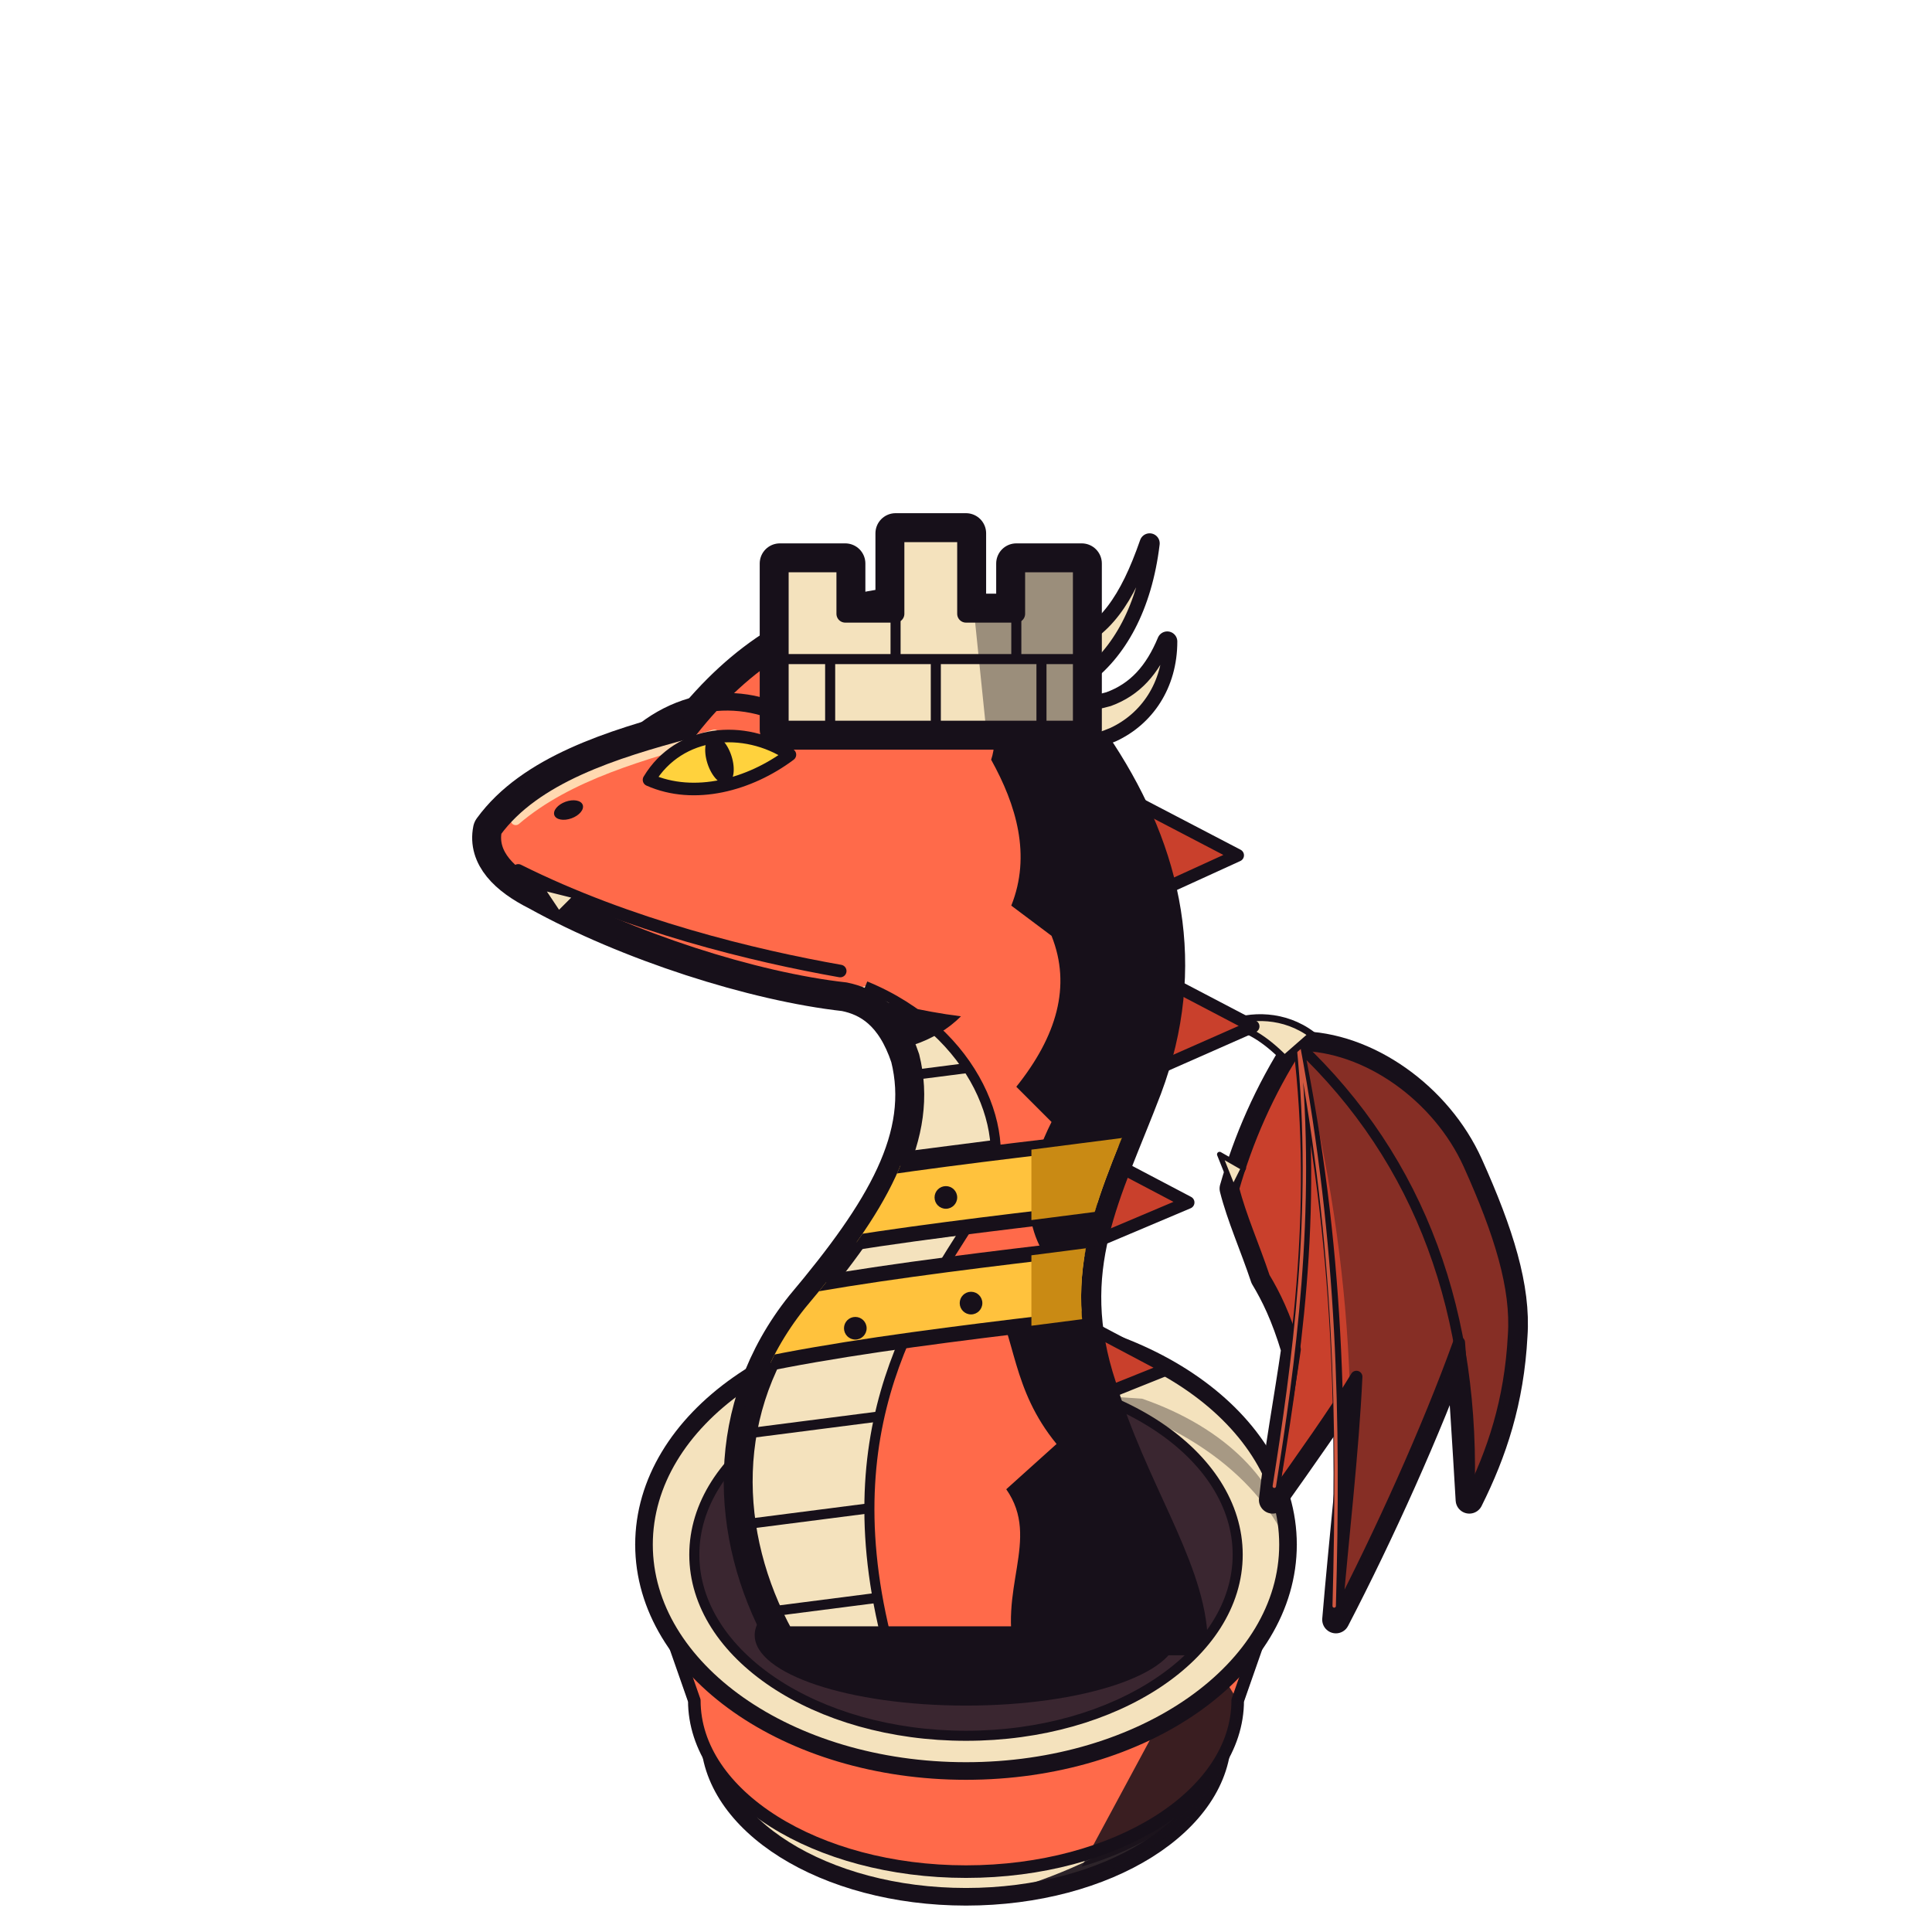
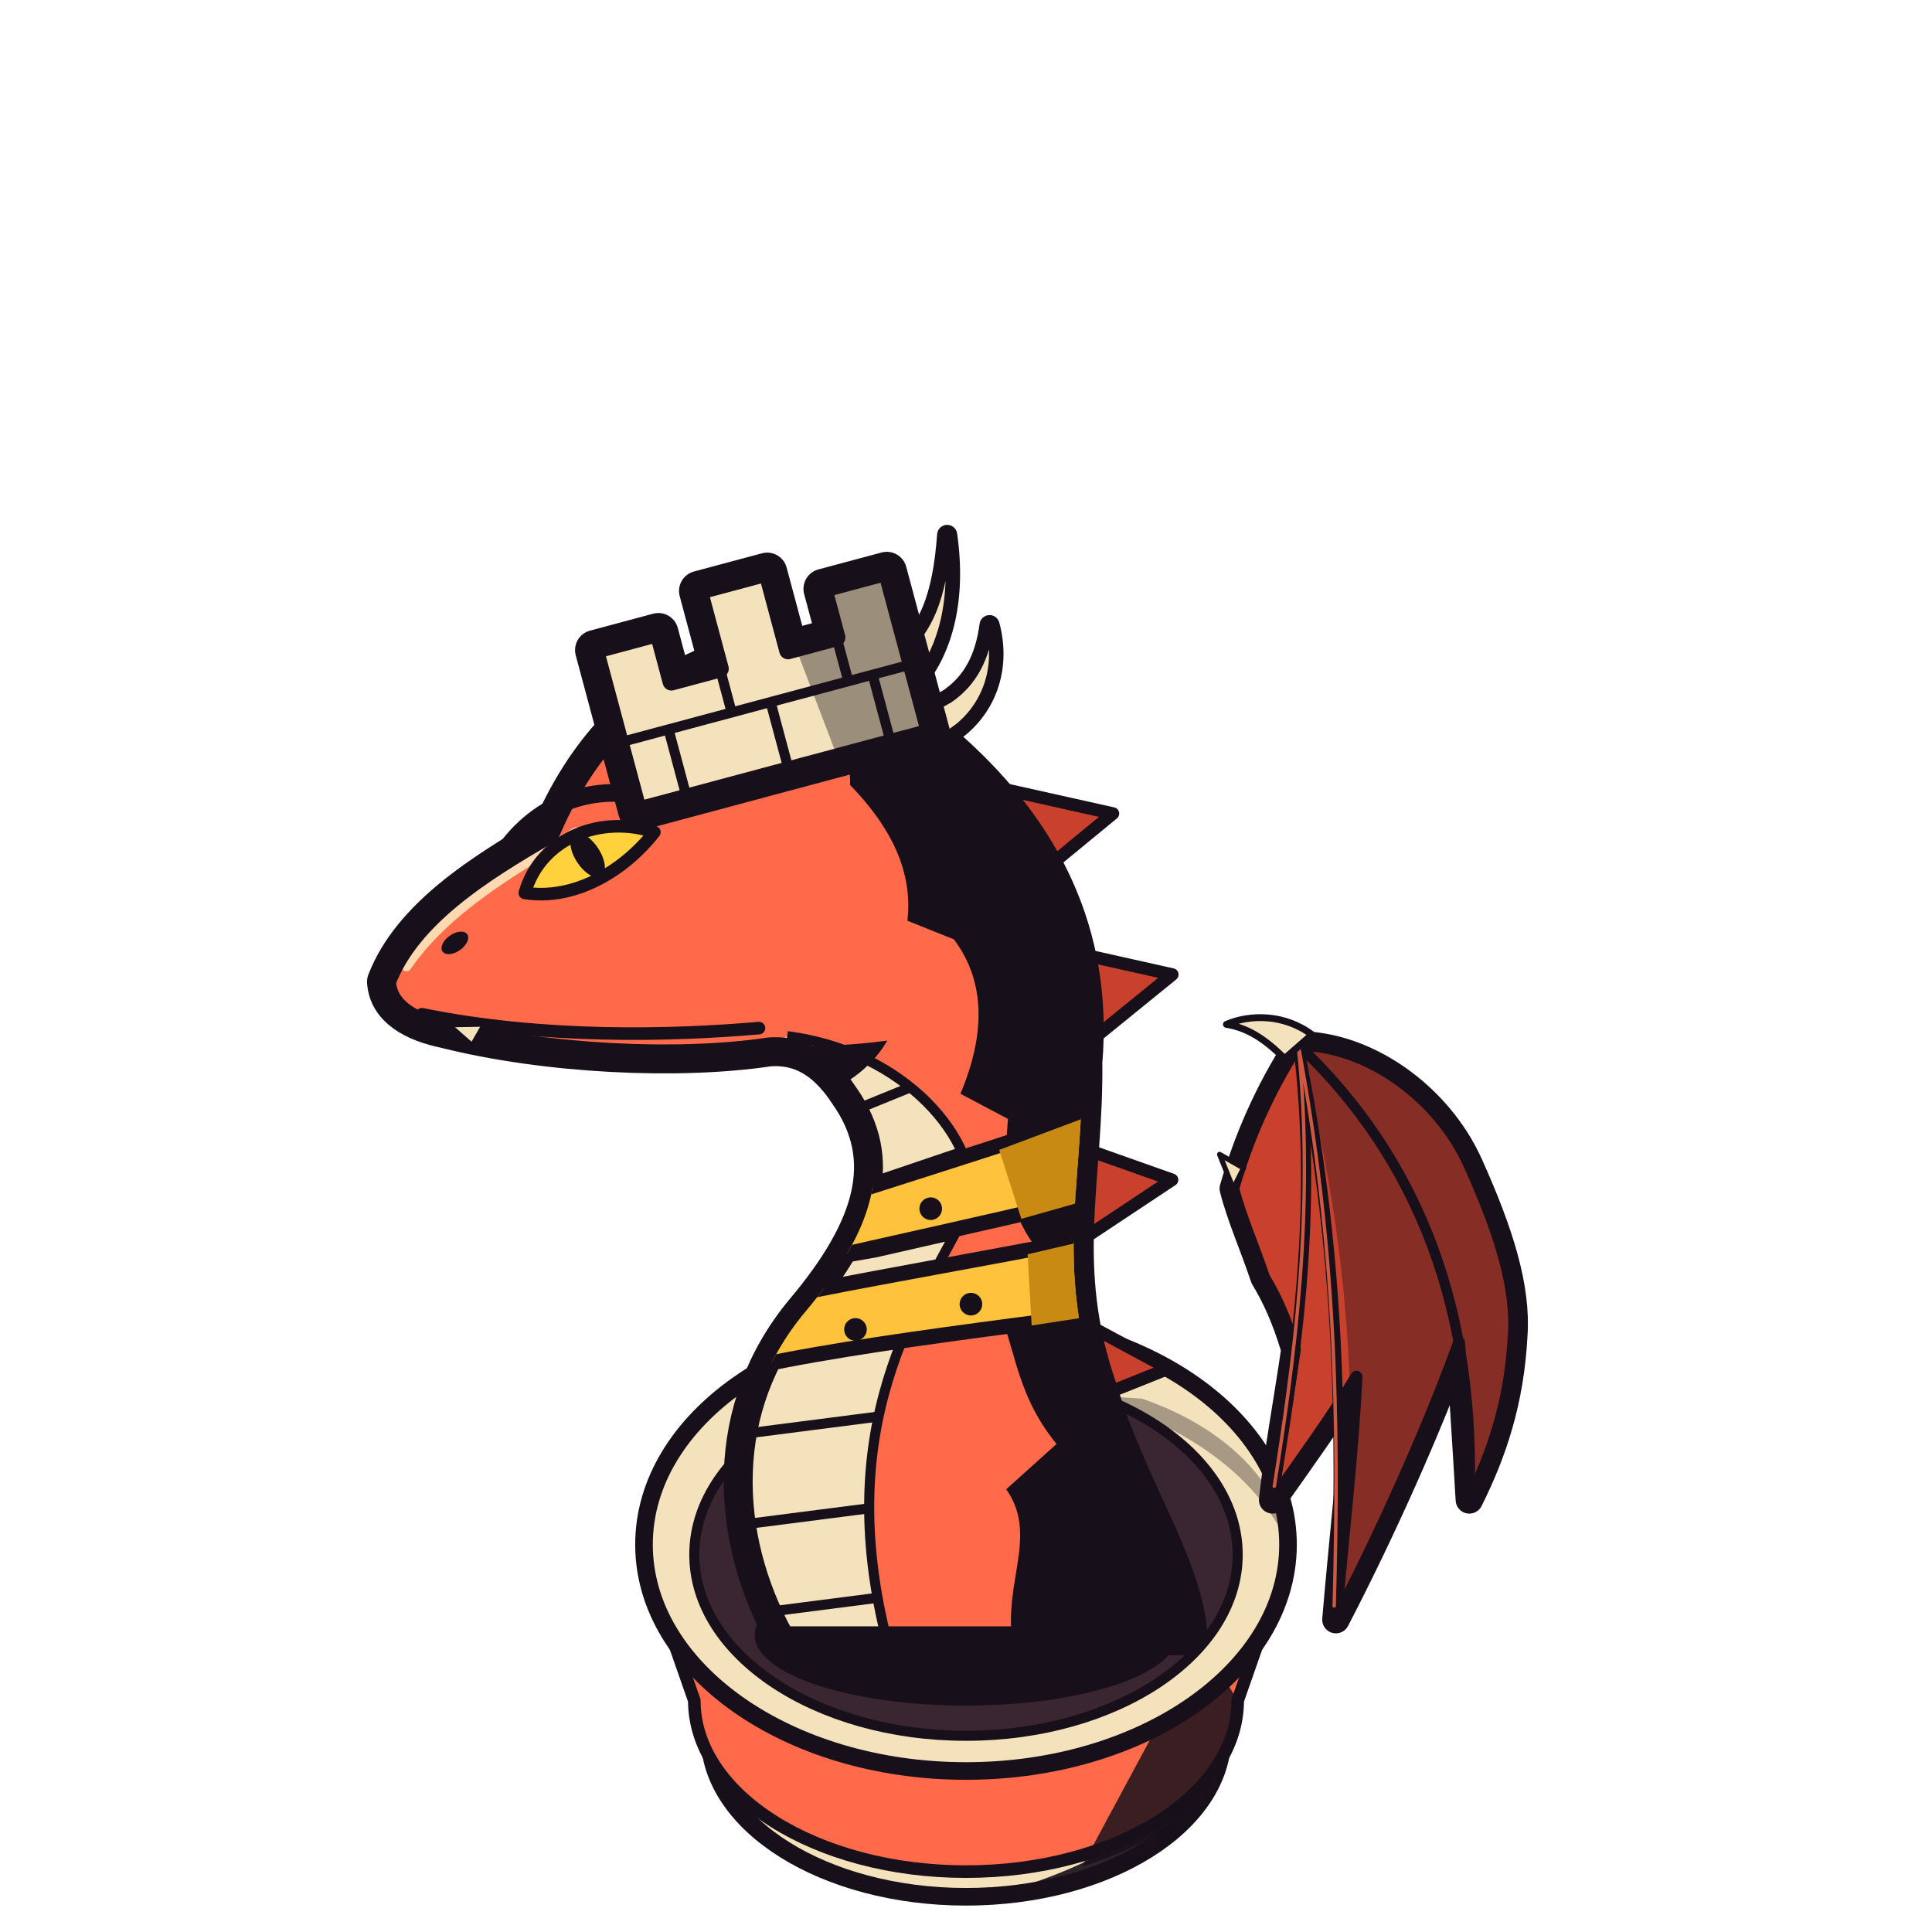
<svg xmlns="http://www.w3.org/2000/svg" viewBox="0 0 768 768" width="768" height="768">
  <path d="M256,614 L282,690 A102,64 0 0 0 486,690 L512,614 Z" fill="#f4e2bd" stroke="#17101a" stroke-width="7" stroke-linejoin="round" />
  <path d="M498,614 L486,690 A102,64 0 0 1 392,754 C440,742 478,716 486,690 Z" fill="#17101a" opacity=".9" />
  <path d="M262,636 L276,676 A108,68 0 0 0 492,676 L506,636 A128,90 0 0 1 262,636 Z" fill="#ff6a4a" stroke="#17101a" stroke-width="5" stroke-linejoin="round" />
  <path d="M470,640 L492,676 A108,68 0 0 1 430,742 L458,690 Z" fill="#17101a" opacity=".85" />
  <ellipse cx="384" cy="614" rx="128" ry="90" fill="#f4e2bd" stroke="#17101a" stroke-width="7" />
  <ellipse cx="384" cy="618" rx="108" ry="72" fill="#3a2630" stroke="#17101a" stroke-width="4" />
  <path d="M424,554 A128,90 0 0 1 512,614 A108,72 0 0 0 454,556 Z" fill="#17101a" opacity=".35" />
  <ellipse cx="384" cy="650" rx="84" ry="28" fill="#17101a" />
  <g transform="translate(478 618) scale(0.68) translate(-452 -560)">
    <path d="M508,262 C548,262 590,292 608,332 C626,372 636,404 634,432 C632,470 622,500 608,528 C606,494 604,462 602,436 C584,486 556,548 530,598 C534,550 540,500 542,456 C530,476 510,504 493,528 C496,500 502,468 506,440 C500,420 494,408 488,398 C482,380 474,362 470,346 C478,318 490,290 508,262 Z" fill="none" stroke="#17101a" stroke-width="16" stroke-linejoin="round" />
    <path d="M508,262 C548,262 590,292 608,332 C626,372 636,404 634,432 C632,470 622,500 608,528 C606,494 604,462 602,436 C584,486 556,548 530,598 C534,550 540,500 542,456 C530,476 510,504 493,528 C496,500 502,468 506,440 C500,420 494,408 488,398 C482,380 474,362 470,346 C478,318 490,290 508,262 Z" fill="#c9402c" stroke="#17101a" stroke-width="7" stroke-linejoin="round" />
    <path d="M508,262 C548,262 590,292 608,332 C626,372 636,404 634,432 C632,470 622,500 608,528 C606,494 604,462 602,436 C584,486 556,548 530,598 C546,500 540,380 508,262 Z" fill="#17101a" opacity=".38" />
    <path d="M508,262 C532,380 534,480 530,598 M508,262 C520,360 506,450 493,528 M508,262 C580,330 612,420 608,528" fill="none" stroke="#17101a" stroke-width="6" stroke-linecap="round" />
    <path d="M508,262 C530,380 532,480 529,590 M508,262 C518,360 505,450 494,520" fill="none" stroke="#ff6a4a" stroke-width="2" stroke-linecap="round" opacity=".8" />
    <path d="M470,346 L462,326 L476,334 Z" fill="#f4e2bd" stroke="#17101a" stroke-width="3" stroke-linejoin="round" />
    <path d="M500,270 C488,258 478,252 466,250 C480,244 500,244 516,256 Z" fill="#f4e2bd" stroke="#17101a" stroke-width="4" stroke-linejoin="round" />
  </g>
-   <path d="M446,316 L492,340 L446,361 Z" fill="#c9402c" stroke="#17101a" stroke-width="5" stroke-linejoin="round" />
-   <path d="M456,385.92 L498.16,408 L456,426.6 Z" fill="#c9402c" stroke="#17101a" stroke-width="5" stroke-linejoin="round" />
-   <path d="M434,457.84 L472.32,478 L434,494.2 Z" fill="#c9402c" stroke="#17101a" stroke-width="5" stroke-linejoin="round" />
-   <path d="M430,525.76 L464.48,544 L430,557.8 Z" fill="#c9402c" stroke="#17101a" stroke-width="5" stroke-linejoin="round" />
+   <path d="M391.8,312.1 L442.4,323.4 L403.4,355.5 Z" fill="#c9402c" stroke="#17101a" stroke-width="5" stroke-linejoin="round" />
+   <path d="M419.5,377.0 L466.0,387.4 L430.3,416.4 Z" fill="#c9402c" stroke="#17101a" stroke-width="5" stroke-linejoin="round" />
+   <path d="M421.0,453.1 L465.9,469.0 L431.7,491.7 Z" fill="#c9402c" stroke="#17101a" stroke-width="5" stroke-linejoin="round" />
+   <path d="M430.1,525.5 L464.5,544.0 L430.0,557.8 Z" fill="#c9402c" stroke="#17101a" stroke-width="5" stroke-linejoin="round" />
  <clipPath id="c4">
-     <path d="M196,330 C212,308 244,298 274,290 C296,262 322,246 352,242 C380,240 404,254 414,278 L436,300 C462,340 472,384 454,432 C438,474 420,504 436,552 C448,592 470,622 472,650 L312,650 C290,610 288,560 320,520 C352,482 370,452 362,420 C356,402 346,396 336,394 C300,390 250,374 214,354 C202,348 194,340 196,330 Z" />
+     <path d="M153.9,390.3 C163.7,364.9 192.0,347.0 218.9,331.5 C232.9,298.7 253.9,276.6 281.8,264.9 C308.3,255.8 335.2,263.1 351.0,283.7 L378.0,299.2 C413.4,331.1 434.5,371.0 430.2,422.2 C430.7,469.4 419.1,503.1 436.0,552.0 C448.0,592.0 470.0,622.0 472.0,650.0 L312.0,650.0 C290.0,610.0 288.0,560.0 320.0,521.6 C347.7,488.7 356.2,460.9 337.5,434.3 C327.1,418.4 315.9,415.2 305.7,415.9 C269.9,421.3 217.5,418.8 177.5,408.8 C164.4,406.1 154.6,400.5 153.9,390.3 Z" />
  </clipPath>
-   <path d="M196,330 C212,308 244,298 274,290 C296,262 322,246 352,242 C380,240 404,254 414,278 L436,300 C462,340 472,384 454,432 C438,474 420,504 436,552 C448,592 470,622 472,650 L312,650 C290,610 288,560 320,520 C352,482 370,452 362,420 C356,402 346,396 336,394 C300,390 250,374 214,354 C202,348 194,340 196,330 Z" fill="none" stroke="#17101a" stroke-width="16" stroke-linejoin="round" />
-   <path d="M196,330 C212,308 244,298 274,290 C296,262 322,246 352,242 C380,240 404,254 414,278 L436,300 C462,340 472,384 454,432 C438,474 420,504 436,552 C448,592 470,622 472,650 L312,650 C290,610 288,560 320,520 C352,482 370,452 362,420 C356,402 346,396 336,394 C300,390 250,374 214,354 C202,348 194,340 196,330 Z" fill="#ff6a4a" />
+   <path d="M153.9,390.3 C163.7,364.9 192.0,347.0 218.9,331.5 C232.9,298.7 253.9,276.6 281.8,264.9 C308.3,255.8 335.2,263.1 351.0,283.7 L378.0,299.2 C413.4,331.1 434.5,371.0 430.2,422.2 C430.7,469.4 419.1,503.1 436.0,552.0 C448.0,592.0 470.0,622.0 472.0,650.0 L312.0,650.0 C290.0,610.0 288.0,560.0 320.0,521.6 C347.7,488.7 356.2,460.9 337.5,434.3 C327.1,418.4 315.9,415.2 305.7,415.9 C269.9,421.3 217.5,418.8 177.5,408.8 C164.4,406.1 154.6,400.5 153.9,390.3 Z" fill="none" stroke="#17101a" stroke-width="16" stroke-linejoin="round" />
+   <path d="M153.9,390.3 C163.7,364.9 192.0,347.0 218.9,331.5 C232.9,298.7 253.9,276.6 281.8,264.9 C308.3,255.8 335.2,263.1 351.0,283.7 L378.0,299.2 C413.4,331.1 434.5,371.0 430.2,422.2 C430.7,469.4 419.1,503.1 436.0,552.0 C448.0,592.0 470.0,622.0 472.0,650.0 L312.0,650.0 C290.0,610.0 288.0,560.0 320.0,521.6 C347.7,488.7 356.2,460.9 337.5,434.3 C327.1,418.4 315.9,415.2 305.7,415.9 C269.9,421.3 217.5,418.8 177.5,408.8 C164.4,406.1 154.6,400.5 153.9,390.3 Z" fill="#ff6a4a" />
  <g clip-path="url(#c4)">
    <clipPath id="c4b">
-       <path d="M312,650 C290,610 288,560 320,520 C352,482 370,452 362,420 C356,402 346,396 336,394 L344,392 C388,410 404,452 392,476 C370,512 330,560 352,650 Z" />
+       <path d="M312.0,650.0 C290.0,610.0 288.0,560.0 320.0,521.6 C347.7,488.7 356.2,460.9 337.5,434.3 C327.1,418.4 315.9,415.2 305.7,415.9 L312.9,411.9 C360.1,417.9 389.4,453.6 385.8,478.2 C369.7,513.2 330.0,560.0 352.0,650.0 Z" />
    </clipPath>
-     <path d="M312,650 C290,610 288,560 320,520 C352,482 370,452 362,420 C356,402 346,396 336,394 L344,392 C388,410 404,452 392,476 C370,512 330,560 352,650 Z" fill="#f4e2bd" />
+     <path d="M312.0,650.0 C290.0,610.0 288.0,560.0 320.0,521.6 C347.7,488.7 356.2,460.9 337.5,434.3 C327.1,418.4 315.9,415.2 305.7,415.9 L312.9,411.9 C360.1,417.9 389.4,453.6 385.8,478.2 C369.7,513.2 330.0,560.0 352.0,650.0 Z" fill="#f4e2bd" />
    <g clip-path="url(#c4b)" stroke="#17101a" stroke-width="4">
-       <path d="M280,438 L420,420" />
-       <path d="M280,470 L420,452" />
-       <path d="M280,502 L420,484" />
-       <path d="M280,536 L420,518" />
-       <path d="M280,572 L420,554" />
-       <path d="M280,608 L420,590" />
-       <path d="M280,644 L420,626" />
+       <path d="M263.8,470.7 L328.6,445.8 L393.6,419.3" />
+       <path d="M273.5,490.8 L339.8,472.3 L405.1,450.2" />
+       <path d="M279.1,509.7 L347.8,497.9 L415.7,482.4" />
+       <path d="M280.0,536.1 L350.1,527.5 L419.9,517.6" />
+       <path d="M280.0,572.0 L350.0,563.0 L420.0,554.0" />
+       <path d="M280.0,608.0 L350.0,599.0 L420.0,590.0" />
+       <path d="M280.0,644.0 L350.0,635.0 L420.0,626.0" />
    </g>
-     <path d="M344,392 C388,410 404,452 392,476 C370,512 330,560 352,650" fill="none" stroke="#17101a" stroke-width="4" />
-     <path d="M372,232 L480,232 L480,660 L404,660 C396,632 414,612 400,592 L420,574 C402,552 404,532 394,514 L416,500 C404,482 410,462 418,446 L404,432 C420,412 426,392 418,372 L402,360 C410,340 404,320 394,302 C400,284 384,256 372,232 Z" fill="#17101a" />
-     <path d="M336,394 C300,390 250,374 214,354 C230,374 290,402 336,418 C356,420 372,414 382,404 C366,402 350,398 336,394 Z" fill="#17101a" />
-     <path d="M205,326 C226,308 256,300 284,292" fill="none" stroke="#ffd9b0" stroke-width="4" stroke-linecap="round" />
+     <path d="M312.9,411.9 C360.1,417.9 389.4,453.6 385.8,478.2 C369.7,513.2 330.0,560.0 352.0,650.0" fill="none" stroke="#17101a" stroke-width="4" />
+     <path d="M298.6,250.1 L441.5,211.8 L464.3,296.8 L485.0,374.1 L513.8,465.2 L520.0,560.0 L520.0,660.0 L404.0,660.0 C396.0,632.0 414.0,612.0 400.0,592.0 L420.0,574.0 C402.0,552.0 404.0,532.0 393.8,514.3 L414.6,499.2 C399.3,482.3 399.1,461.9 400.7,444.8 L381.8,434.8 C391.5,411.5 392.1,390.7 379.2,373.4 L360.7,366.0 C363.2,344.6 352.2,326.8 337.9,312.0 C339.1,293.1 316.4,270.2 298.6,250.1 Z" fill="#17101a" />
+     <g transform="rotate(-15 404 520)">
+       <path d="M336,394 C300,390 250,374 214,354 C230,374 290,402 336,418 C356,420 372,414 382,404 C366,402 350,398 336,394 Z" fill="#17101a" />
+       <path d="M205,326 C226,308 256,300 284,292" fill="none" stroke="#ffd9b0" stroke-width="4" stroke-linecap="round" />
+     </g>
  </g>
-   <path d="M196,330 C212,308 244,298 274,290 C296,262 322,246 352,242 C380,240 404,254 414,278 L436,300 C462,340 472,384 454,432 C438,474 420,504 436,552 C448,592 470,622 472,650 L312,650 C290,610 288,560 320,520 C352,482 370,452 362,420 C356,402 346,396 336,394 C300,390 250,374 214,354 C202,348 194,340 196,330 Z" fill="none" stroke="#17101a" stroke-width="7" stroke-linejoin="round" />
-   <g transform="translate(284,304) scale(1)">
-     <path d="M-26,6 C-14,-14 12,-16 30,-4 C14,8 -8,14 -26,6 Z" fill="#ffd23d" stroke="#17101a" stroke-width="5" stroke-linejoin="round" />
-     <ellipse cx="2" cy="-2" rx="5" ry="10" transform="rotate(-18 2 -2)" fill="#17101a" />
-     <path d="M-34,-8 C-12,-30 18,-30 40,-12" fill="none" stroke="#17101a" stroke-width="7" stroke-linecap="round" />
+   <path d="M153.9,390.3 C163.7,364.9 192.0,347.0 218.9,331.5 C232.9,298.7 253.9,276.6 281.8,264.9 C308.3,255.8 335.2,263.1 351.0,283.7 L378.0,299.2 C413.4,331.1 434.5,371.0 430.2,422.2 C430.7,469.4 419.1,503.1 436.0,552.0 C448.0,592.0 470.0,622.0 472.0,650.0 L312.0,650.0 C290.0,610.0 288.0,560.0 320.0,521.6 C347.7,488.7 356.2,460.9 337.5,434.3 C327.1,418.4 315.9,415.2 305.7,415.9 C269.9,421.3 217.5,418.8 177.5,408.8 C164.4,406.1 154.6,400.5 153.9,390.3 Z" fill="none" stroke="#17101a" stroke-width="7" stroke-linejoin="round" />
+   <g transform="rotate(-15 404 520)">
+     <g transform="translate(284,304) scale(1)">
+       <path d="M-26,6 C-14,-14 12,-16 30,-4 C14,8 -8,14 -26,6 Z" fill="#ffd23d" stroke="#17101a" stroke-width="5" stroke-linejoin="round" />
+       <ellipse cx="2" cy="-2" rx="5" ry="10" transform="rotate(-18 2 -2)" fill="#17101a" />
+       <path d="M-34,-8 C-12,-30 18,-30 40,-12" fill="none" stroke="#17101a" stroke-width="7" stroke-linecap="round" />
+     </g>
+     <ellipse cx="226" cy="322" rx="6" ry="3.5" fill="#17101a" transform="rotate(-20 226 322)" />
+     <path d="M206,346 C250,368 300,380 334,386" fill="none" stroke="#17101a" stroke-width="5" stroke-linecap="round" />
+     <path d="M214,352 L222,364 L230,356 Z" fill="#f4e2bd" stroke="#17101a" stroke-width="3" stroke-linejoin="round" />
  </g>
-   <ellipse cx="226" cy="322" rx="6" ry="3.5" fill="#17101a" transform="rotate(-20 226 322)" />
-   <path d="M206,346 C250,368 300,380 334,386" fill="none" stroke="#17101a" stroke-width="5" stroke-linecap="round" />
-   <path d="M214,352 L222,364 L230,356 Z" fill="#f4e2bd" stroke="#17101a" stroke-width="3" stroke-linejoin="round" />
  <g clip-path="url(#c4)">
-     <path d="M280,478 C330,464 420,456 480,448 L480,476 C420,484 330,492 280,506 Z" fill="#ffc23d" stroke="#17101a" stroke-width="6" stroke-linejoin="round" />
-     <path d="M410,457 L480,448 L480,476 L410,485 Z" fill="#c98a14" />
-     <path d="M280,520 C330,506 420,498 480,490 L480,518 C420,526 330,534 280,548 Z" fill="#ffc23d" stroke="#17101a" stroke-width="6" stroke-linejoin="round" />
-     <path d="M410,499 L480,490 L480,518 L410,527 Z" fill="#c98a14" />
-     <circle cx="330" cy="486" r="4.5" fill="#17101a" />
-     <circle cx="376" cy="476" r="4.5" fill="#17101a" />
-     <circle cx="340" cy="528" r="4.5" fill="#17101a" />
-     <circle cx="386" cy="518" r="4.5" fill="#17101a" />
+     <path d="M275.4,495.4 C321.1,478.3 406.6,454.1 462.0,432.8 L472.9,465.6 C415.7,482.4 327.7,498.9 279.4,512.4 Z" fill="#ffc23d" stroke="#17101a" stroke-width="6" stroke-linejoin="round" />
+     <path d="M397.2,457.1 L462.0,432.8 L472.9,465.6 L406.0,484.5 Z" fill="#c98a14" />
+     <path d="M280.0,522.4 C329.4,509.8 418.3,496.9 476.7,482.7 L479.9,516.2 C420.1,525.8 330.0,534.1 280.0,548.0 Z" fill="#ffc23d" stroke="#17101a" stroke-width="6" stroke-linejoin="round" />
+     <path d="M408.5,498.6 L476.7,482.7 L479.9,516.2 L410.1,526.9 Z" fill="#c98a14" />
+     <circle cx="326.681" cy="494.432" r="4.5" fill="#17101a" />
+     <circle cx="369.977" cy="480.472" r="4.5" fill="#17101a" />
+     <circle cx="340.06" cy="528.469" r="4.5" fill="#17101a" />
+     <circle cx="385.958" cy="518.418" r="4.5" fill="#17101a" />
  </g>
-   <g transform="translate(392 282) scale(0.5) translate(-392 -282)">
-     <path d="M362,266 C392,246 428,244 456,234 C488,222 506,196 522,150 C516,200 496,236 468,256 C442,274 420,286 404,294 Z" fill="none" stroke="#17101a" stroke-width="16" stroke-linejoin="round" />
-     <path d="M362,266 C392,246 428,244 456,234 C488,222 506,196 522,150 C516,200 496,236 468,256 C442,274 420,286 404,294 Z" fill="#f4e2bd" stroke="#17101a" stroke-width="7" stroke-linejoin="round" />
-     <path d="M398,294 C430,282 462,284 490,276 C512,268 526,252 536,228 C536,262 518,288 492,300 C468,310 444,312 424,316 Z" fill="none" stroke="#17101a" stroke-width="16" stroke-linejoin="round" />
-     <path d="M398,294 C430,282 462,284 490,276 C512,268 526,252 536,228 C536,262 518,288 492,300 C468,310 444,312 424,316 Z" fill="#f4e2bd" stroke="#17101a" stroke-width="7" stroke-linejoin="round" />
-   </g>
-   <g transform="translate(0 6)">
-     <path d="M310,284 L310,218 L336,218 L336,238 L356,238 L356,206 L384,206 L384,238 L404,238 L404,218 L430,218 L430,284 Z" fill="none" stroke="#17101a" stroke-width="16" stroke-linejoin="round" />
-     <path d="M310,284 L310,218 L336,218 L336,238 L356,238 L356,206 L384,206 L384,238 L404,238 L404,218 L430,218 L430,284 Z" fill="#f4e2bd" stroke="#17101a" stroke-width="7" stroke-linejoin="round" />
-     <path d="M384,206 L384,238 L404,238 L404,218 L430,218 L430,284 L392,284 Z" fill="#17101a" opacity=".4" />
-     <path d="M310,256 L430,256 M330,284 L330,256 M356,256 L356,238 M372,284 L372,256 M404,256 L404,238 M414,284 L414,256" stroke="#17101a" stroke-width="4" />
+   <g transform="rotate(-15 404 520)">
+     <g transform="translate(392 282) scale(0.5) translate(-392 -282)">
+       <path d="M362,266 C392,246 428,244 456,234 C488,222 506,196 522,150 C516,200 496,236 468,256 C442,274 420,286 404,294 Z" fill="none" stroke="#17101a" stroke-width="16" stroke-linejoin="round" />
+       <path d="M362,266 C392,246 428,244 456,234 C488,222 506,196 522,150 C516,200 496,236 468,256 C442,274 420,286 404,294 Z" fill="#f4e2bd" stroke="#17101a" stroke-width="7" stroke-linejoin="round" />
+       <path d="M398,294 C430,282 462,284 490,276 C512,268 526,252 536,228 C536,262 518,288 492,300 C468,310 444,312 424,316 Z" fill="none" stroke="#17101a" stroke-width="16" stroke-linejoin="round" />
+       <path d="M398,294 C430,282 462,284 490,276 C512,268 526,252 536,228 C536,262 518,288 492,300 C468,310 444,312 424,316 Z" fill="#f4e2bd" stroke="#17101a" stroke-width="7" stroke-linejoin="round" />
+     </g>
+     <g transform="translate(0 6)">
+       <path d="M310,284 L310,218 L336,218 L336,238 L356,238 L356,206 L384,206 L384,238 L404,238 L404,218 L430,218 L430,284 Z" fill="none" stroke="#17101a" stroke-width="16" stroke-linejoin="round" />
+       <path d="M310,284 L310,218 L336,218 L336,238 L356,238 L356,206 L384,206 L384,238 L404,238 L404,218 L430,218 L430,284 Z" fill="#f4e2bd" stroke="#17101a" stroke-width="7" stroke-linejoin="round" />
+       <path d="M384,206 L384,238 L404,238 L404,218 L430,218 L430,284 L392,284 Z" fill="#17101a" opacity=".4" />
+       <path d="M310,256 L430,256 M330,284 L330,256 M356,256 L356,238 M372,284 L372,256 M404,256 L404,238 M414,284 L414,256" stroke="#17101a" stroke-width="4" />
+     </g>
  </g>
</svg>
